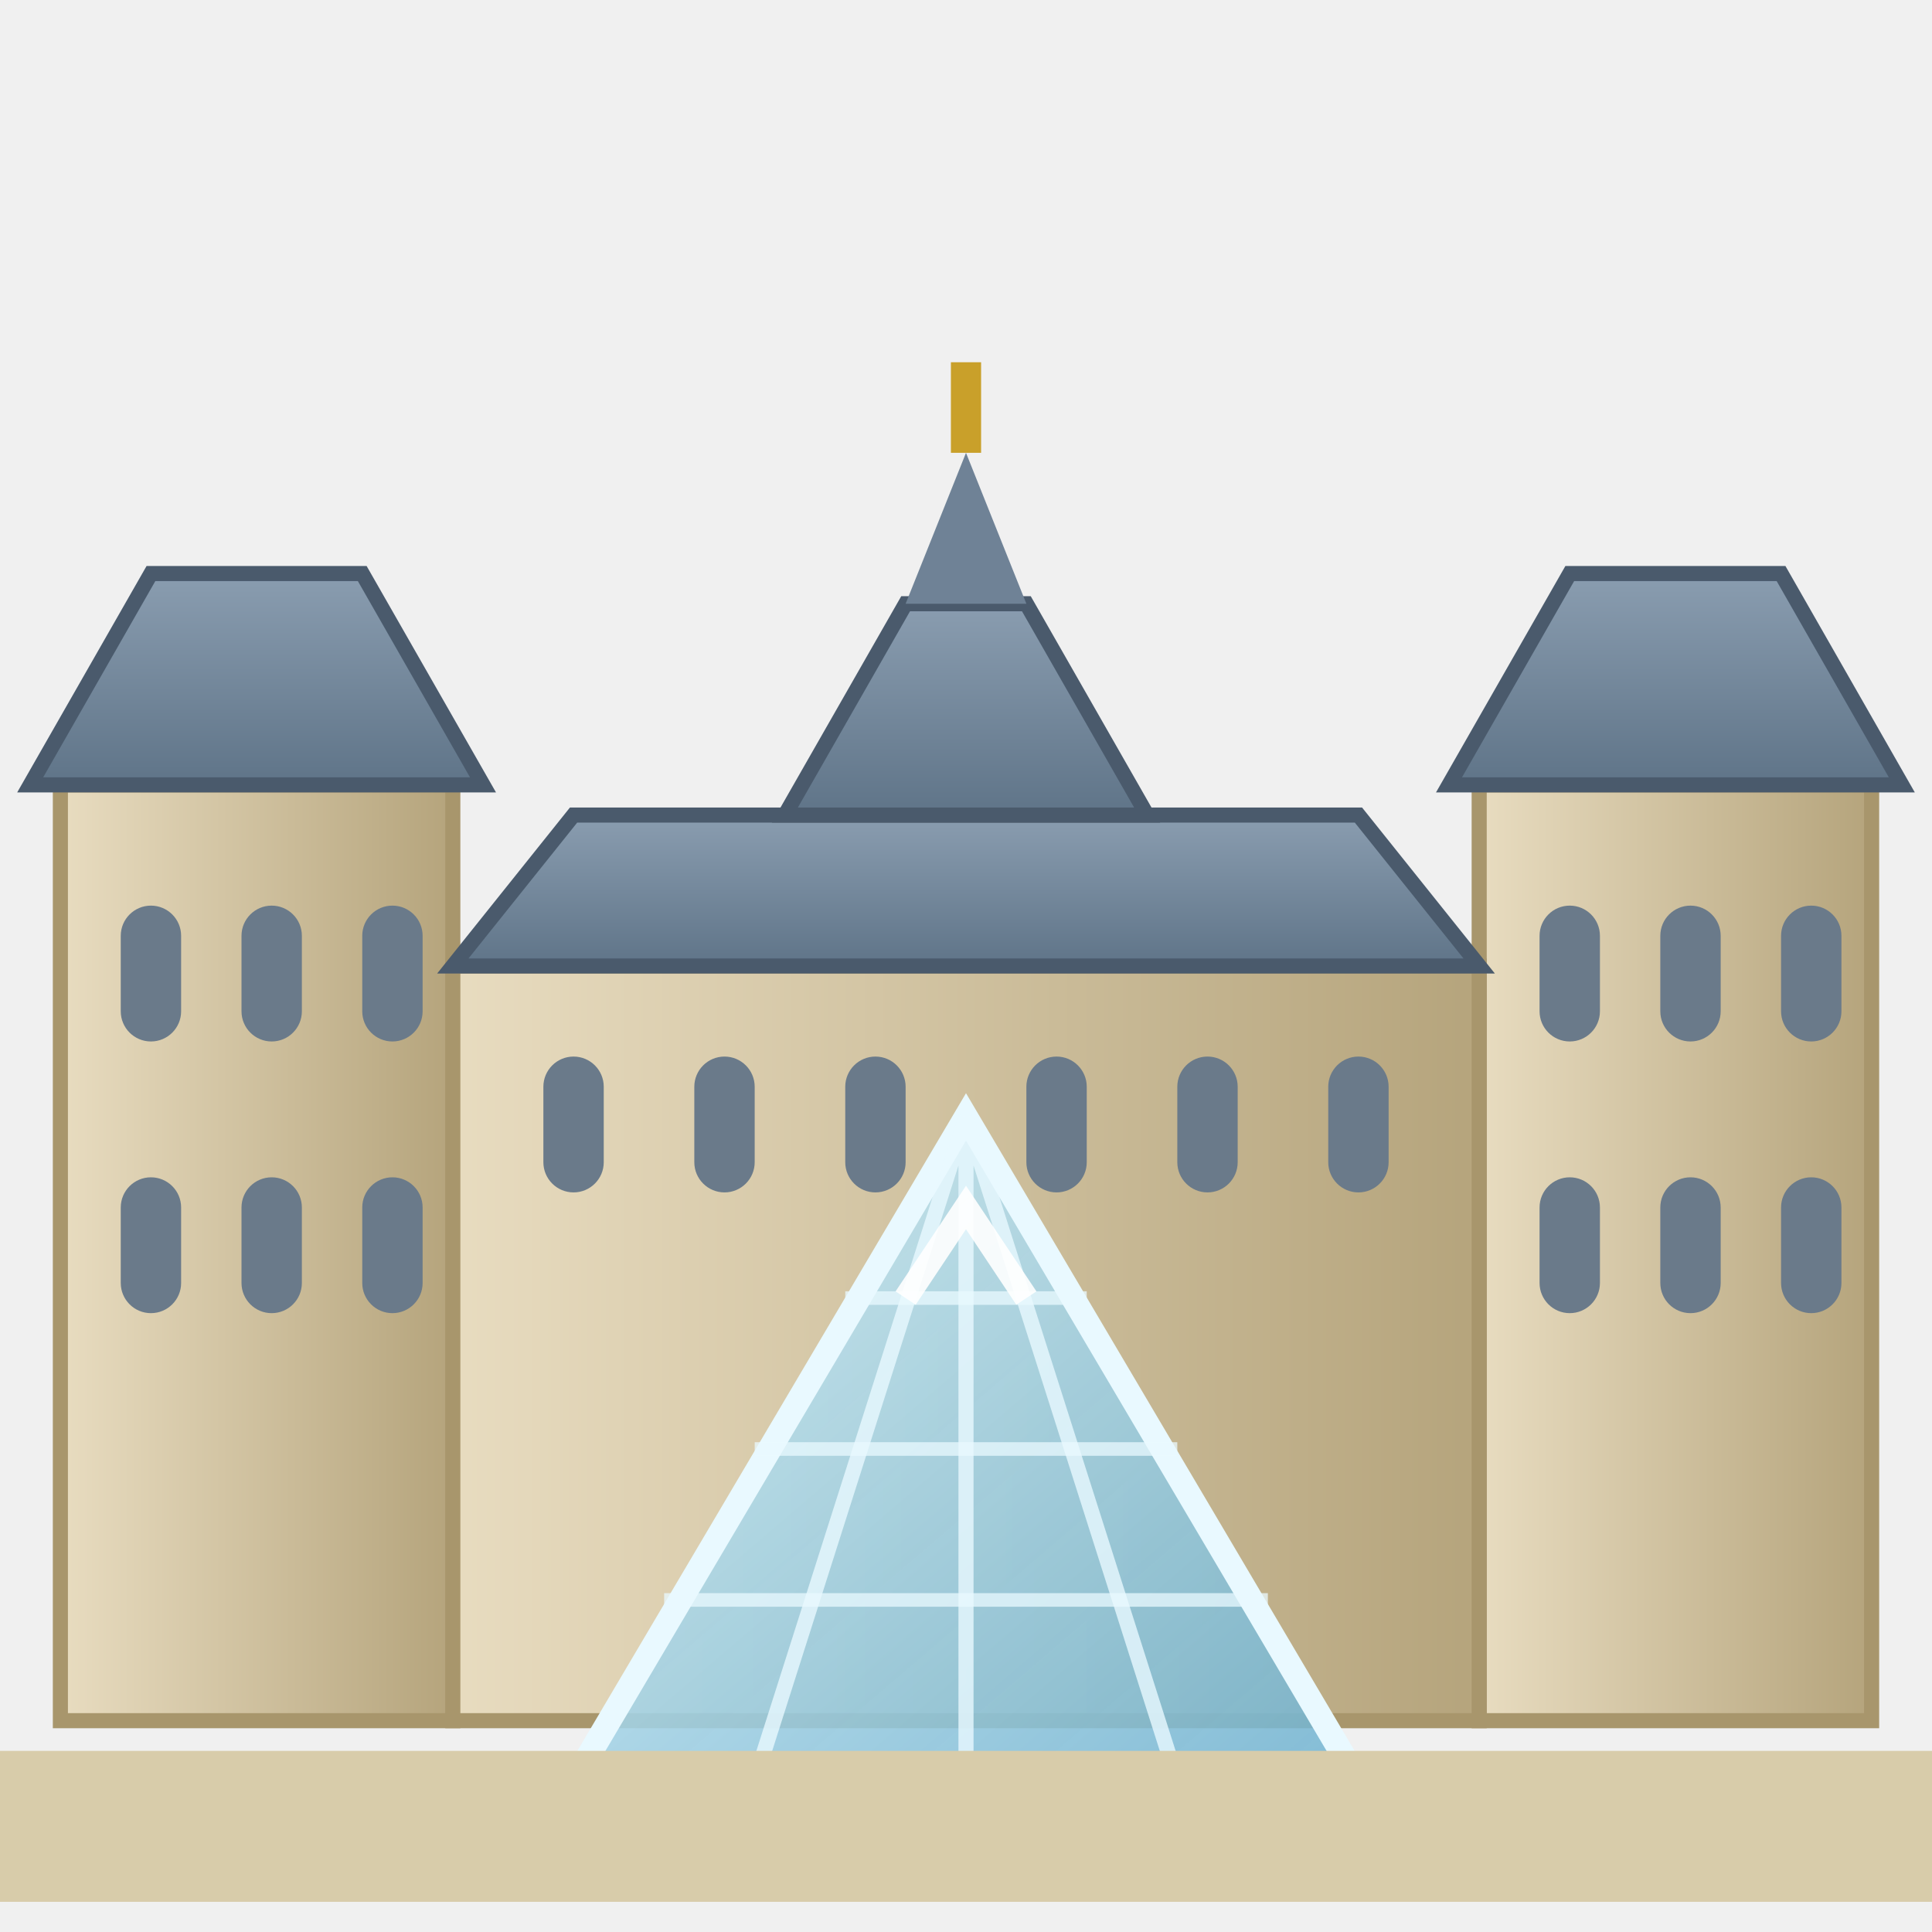
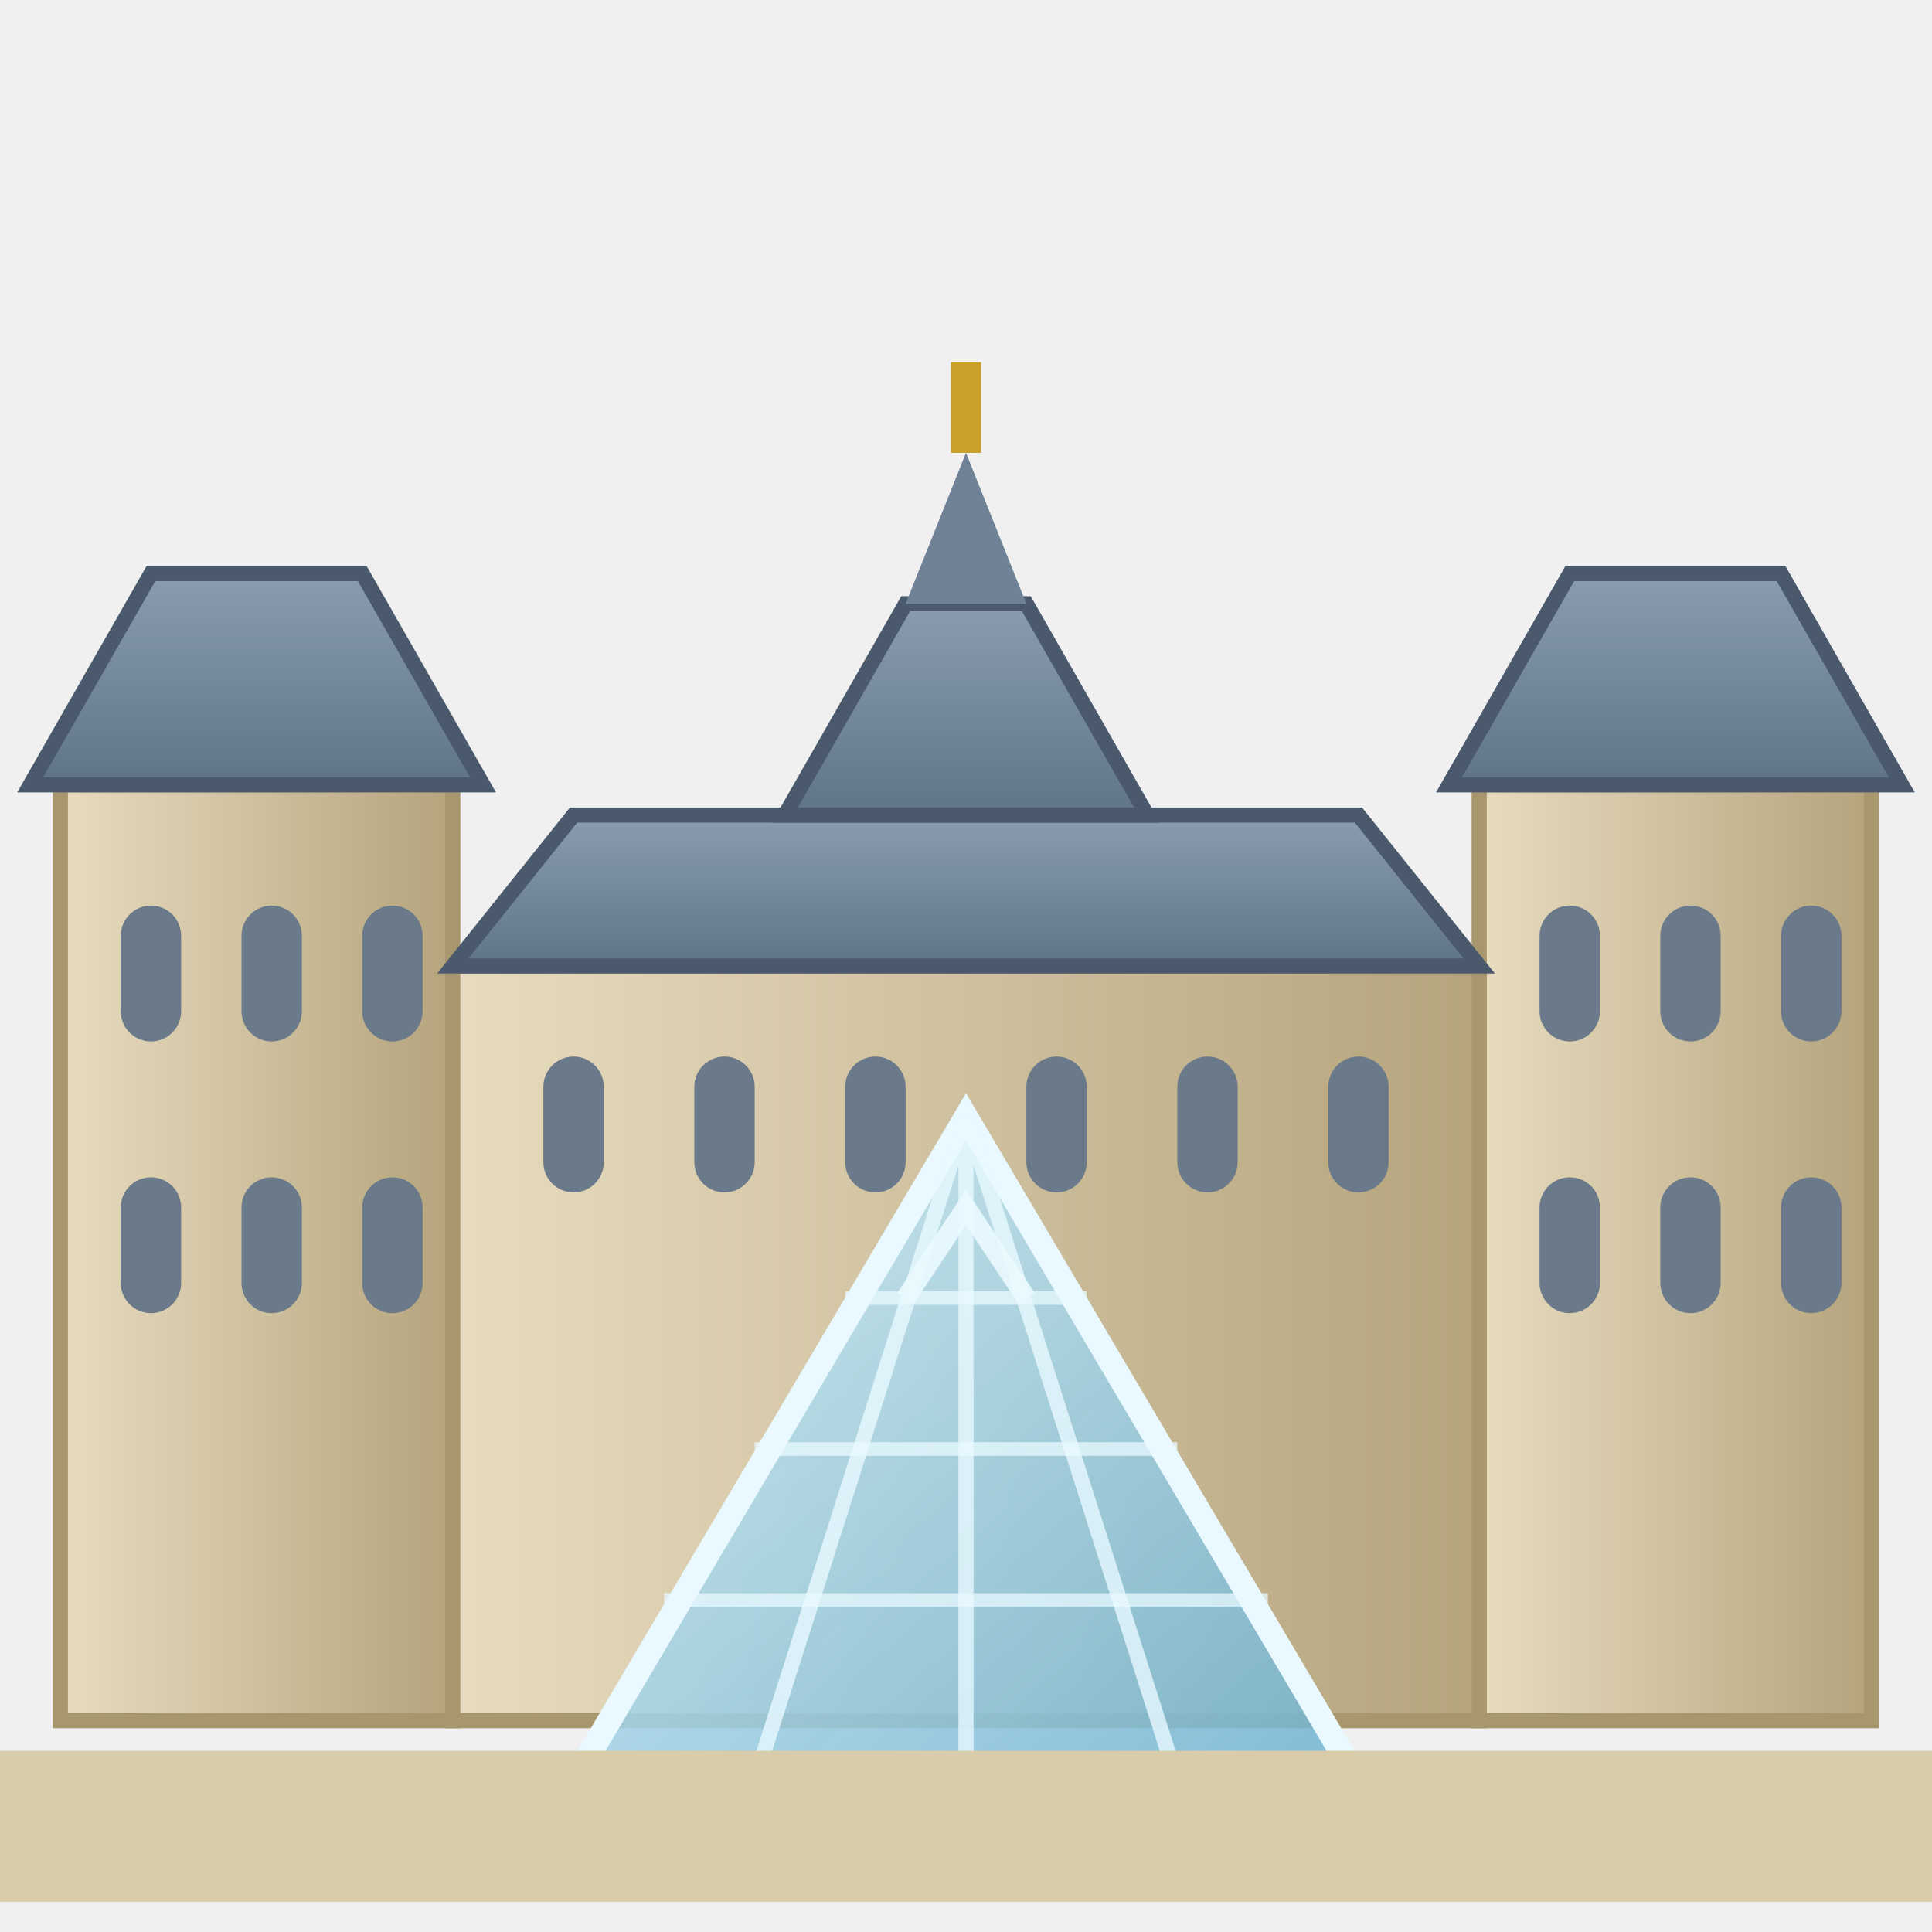
<svg xmlns="http://www.w3.org/2000/svg" viewBox="0 0 128 128">
  <defs>
    <linearGradient id="mn" x1="0" x2="1">
      <stop offset="0" stop-color="#e8dcc0" />
      <stop offset="1" stop-color="#b5a47c" />
    </linearGradient>
    <linearGradient id="gl" x1="0" y1="0" x2="1" y2="1">
      <stop offset="0" stop-color="#d4f1fa" stop-opacity=".9" />
      <stop offset="1" stop-color="#6fb2d0" stop-opacity=".85" />
    </linearGradient>
    <linearGradient id="rf" x1="0" y1="0" x2="0" y2="1">
      <stop offset="0" stop-color="#8a9db0" />
      <stop offset="1" stop-color="#5f7488" />
    </linearGradient>
  </defs>
  <rect x="4" y="52" width="26" height="62" fill="url(#mn)" stroke="#a8966c" stroke-width="1" />
  <rect x="98" y="52" width="26" height="62" fill="url(#mn)" stroke="#a8966c" stroke-width="1" />
  <rect x="30" y="64" width="68" height="50" fill="url(#mn)" stroke="#a8966c" stroke-width="1" />
  <path d="M2 52 L10 38 H24 L32 52Z M96 52 L104 38 H118 L126 52Z" fill="url(#rf)" stroke="#4a5a6c" stroke-width="1" />
  <path d="M30 64 L38 54 H90 L98 64Z" fill="url(#rf)" stroke="#4a5a6c" stroke-width="1" />
  <path d="M52 54 L60 40 H68 L76 54Z" fill="url(#rf)" stroke="#4a5a6c" stroke-width="1" />
  <path d="M60 40 L64 30 L68 40Z" fill="#6f8296" />
  <path d="M64 30 V24" stroke="#c9a02a" stroke-width="2" />
  <g fill="#6a7a8a">
    <rect x="8" y="60" width="4" height="9" rx="2" />
    <rect x="16" y="60" width="4" height="9" rx="2" />
    <rect x="24" y="60" width="4" height="9" rx="2" />
    <rect x="8" y="78" width="4" height="9" rx="2" />
    <rect x="16" y="78" width="4" height="9" rx="2" />
    <rect x="24" y="78" width="4" height="9" rx="2" />
    <rect x="102" y="60" width="4" height="9" rx="2" />
    <rect x="110" y="60" width="4" height="9" rx="2" />
    <rect x="118" y="60" width="4" height="9" rx="2" />
    <rect x="102" y="78" width="4" height="9" rx="2" />
    <rect x="110" y="78" width="4" height="9" rx="2" />
    <rect x="118" y="78" width="4" height="9" rx="2" />
    <rect x="36" y="70" width="4" height="9" rx="2" />
    <rect x="46" y="70" width="4" height="9" rx="2" />
    <rect x="56" y="70" width="4" height="9" rx="2" />
    <rect x="68" y="70" width="4" height="9" rx="2" />
    <rect x="78" y="70" width="4" height="9" rx="2" />
    <rect x="88" y="70" width="4" height="9" rx="2" />
  </g>
  <path d="M38 118 L64 74 L90 118Z" fill="url(#gl)" stroke="#e9f9ff" stroke-width="1.6" />
  <path d="M64 74 V118 M50 118 L64 74 M78 118 L64 74" stroke="#e9f9ff" stroke-width="1" opacity=".8" />
  <path d="M44 106 H84 M50 96 H78 M56 86 H72" stroke="#e9f9ff" stroke-width=".9" opacity=".75" />
-   <path d="M60 86 L64 80 L68 86" fill="none" stroke="#fff" stroke-width="1.6" opacity=".9">
+   <path d="M60 86 L64 80 L68 86" fill="none" stroke="#eaf9ff" stroke-width="1.3" opacity=".9">
    <animate attributeName="opacity" values=".9;.2;.9" dur="2.2s" repeatCount="indefinite" />
  </path>
  <path d="M0 116 H128 V126 H0Z" fill="#d8ccaa" />
</svg>
